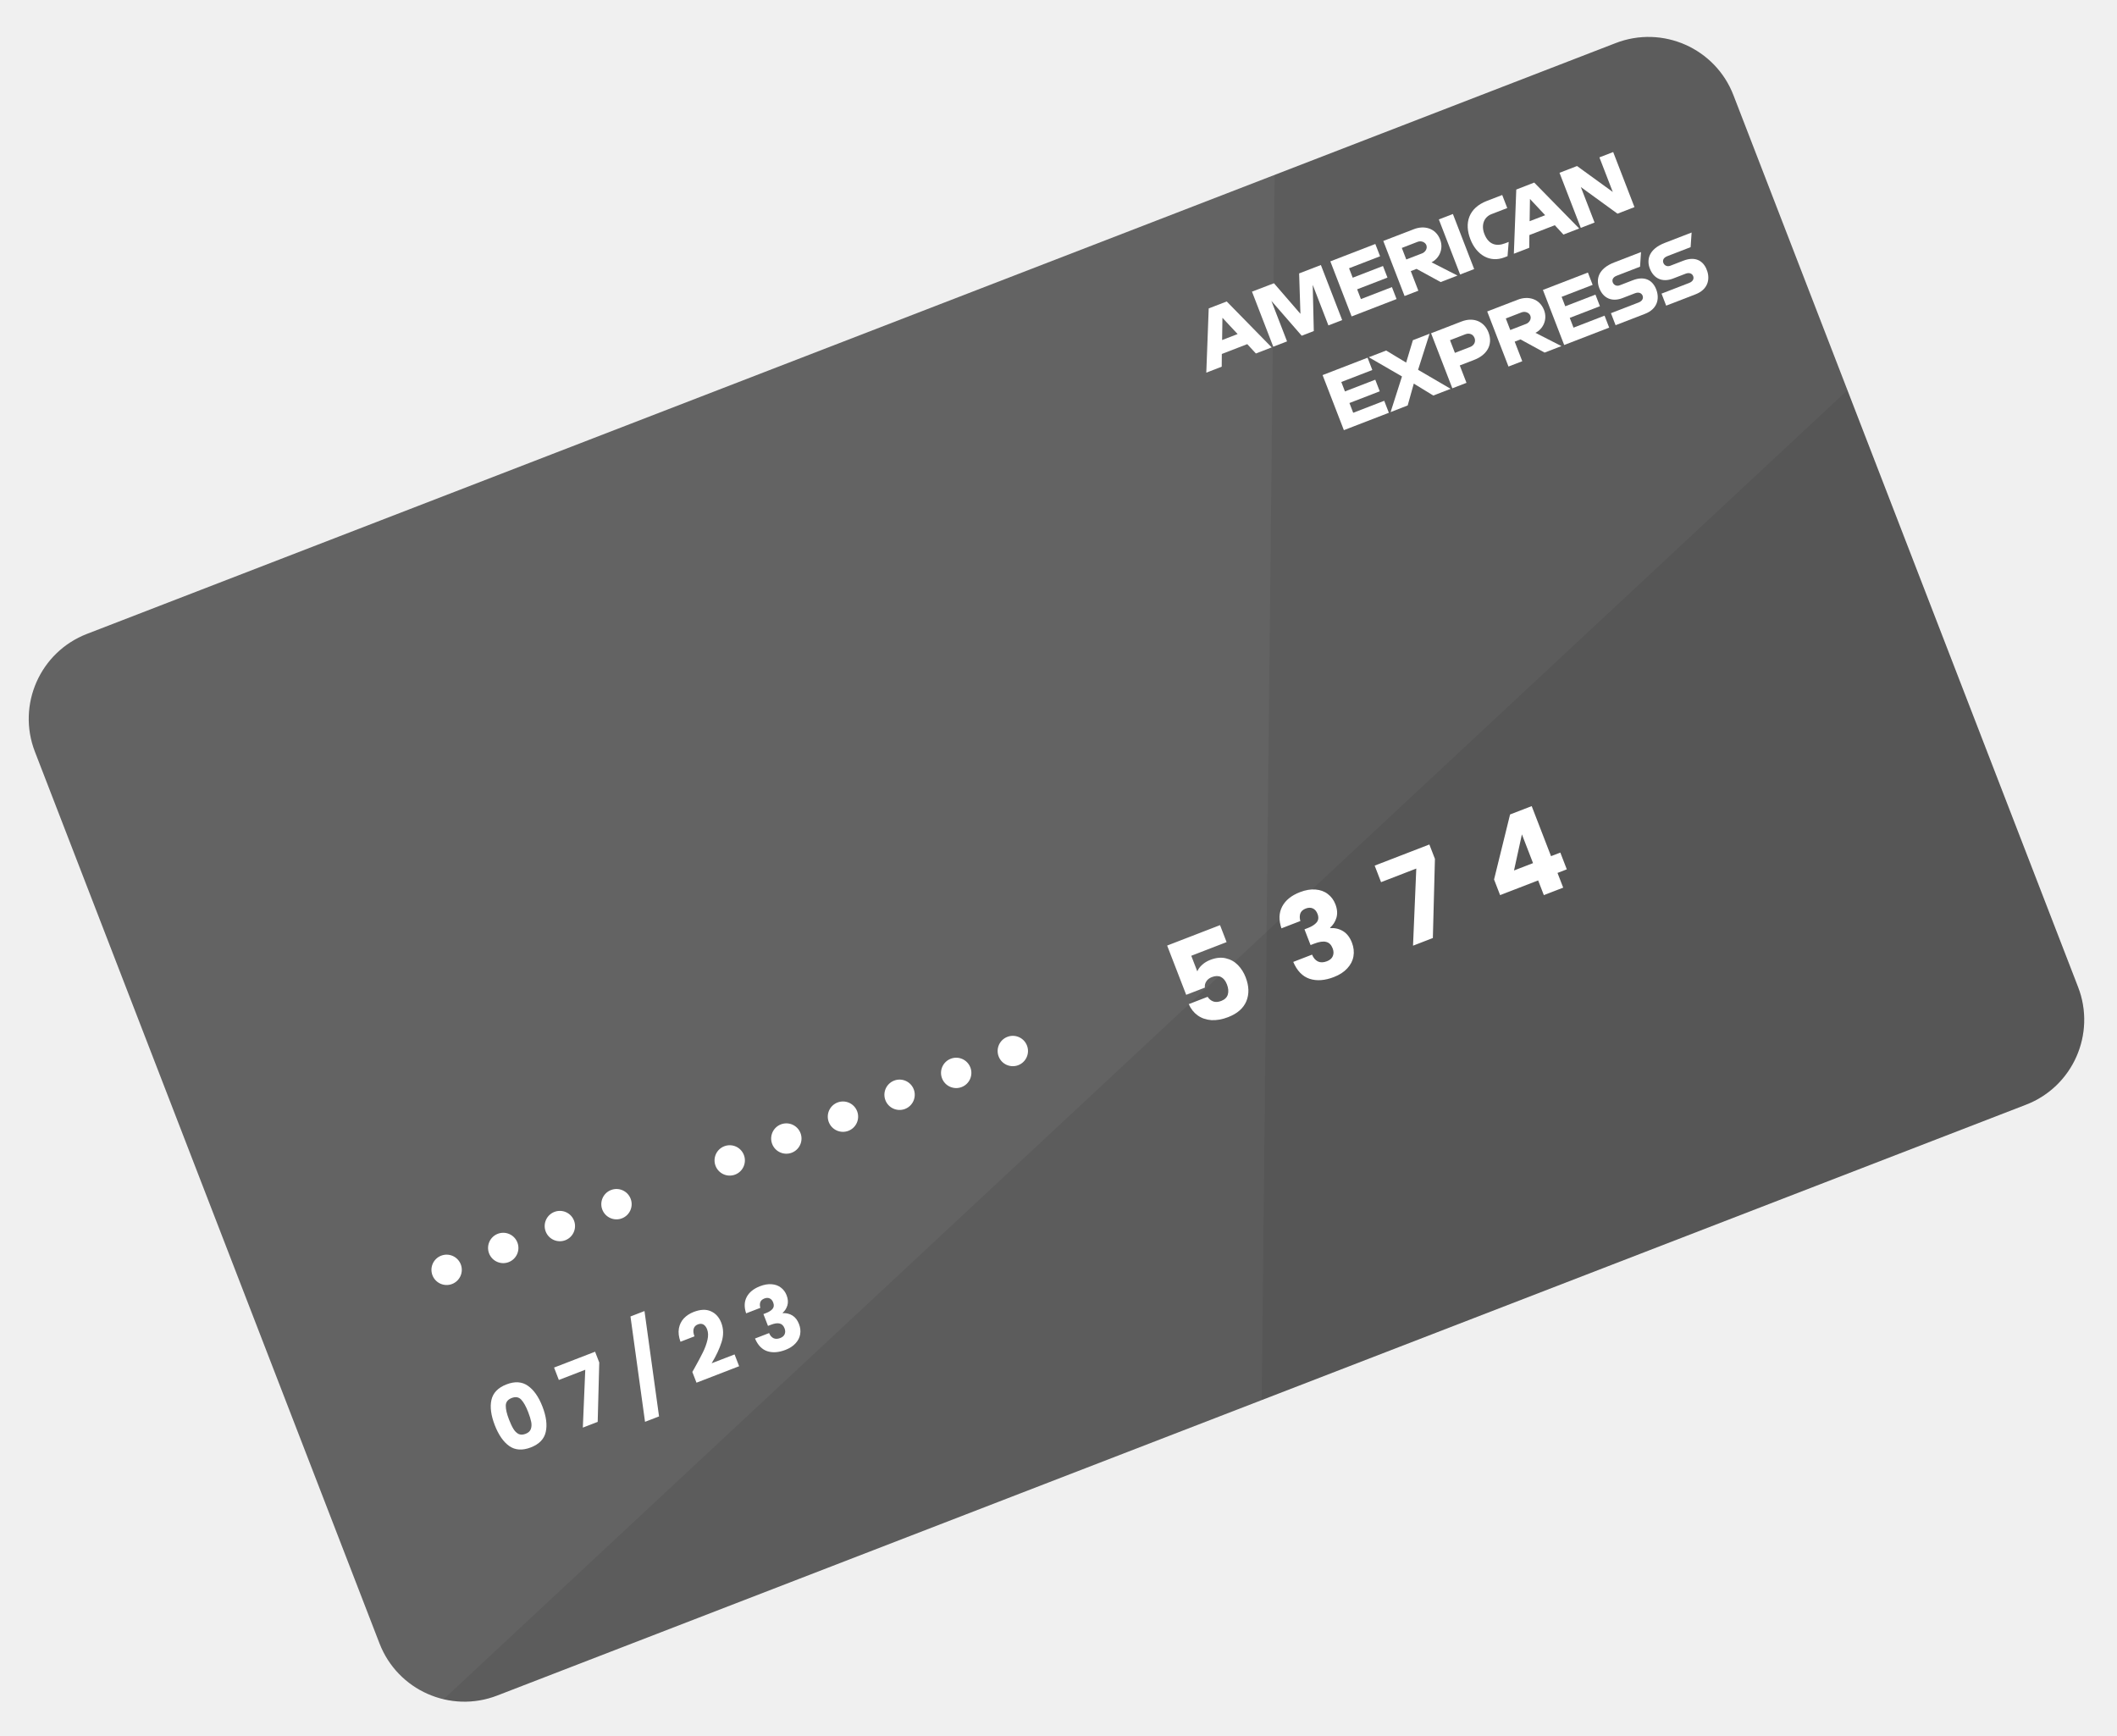
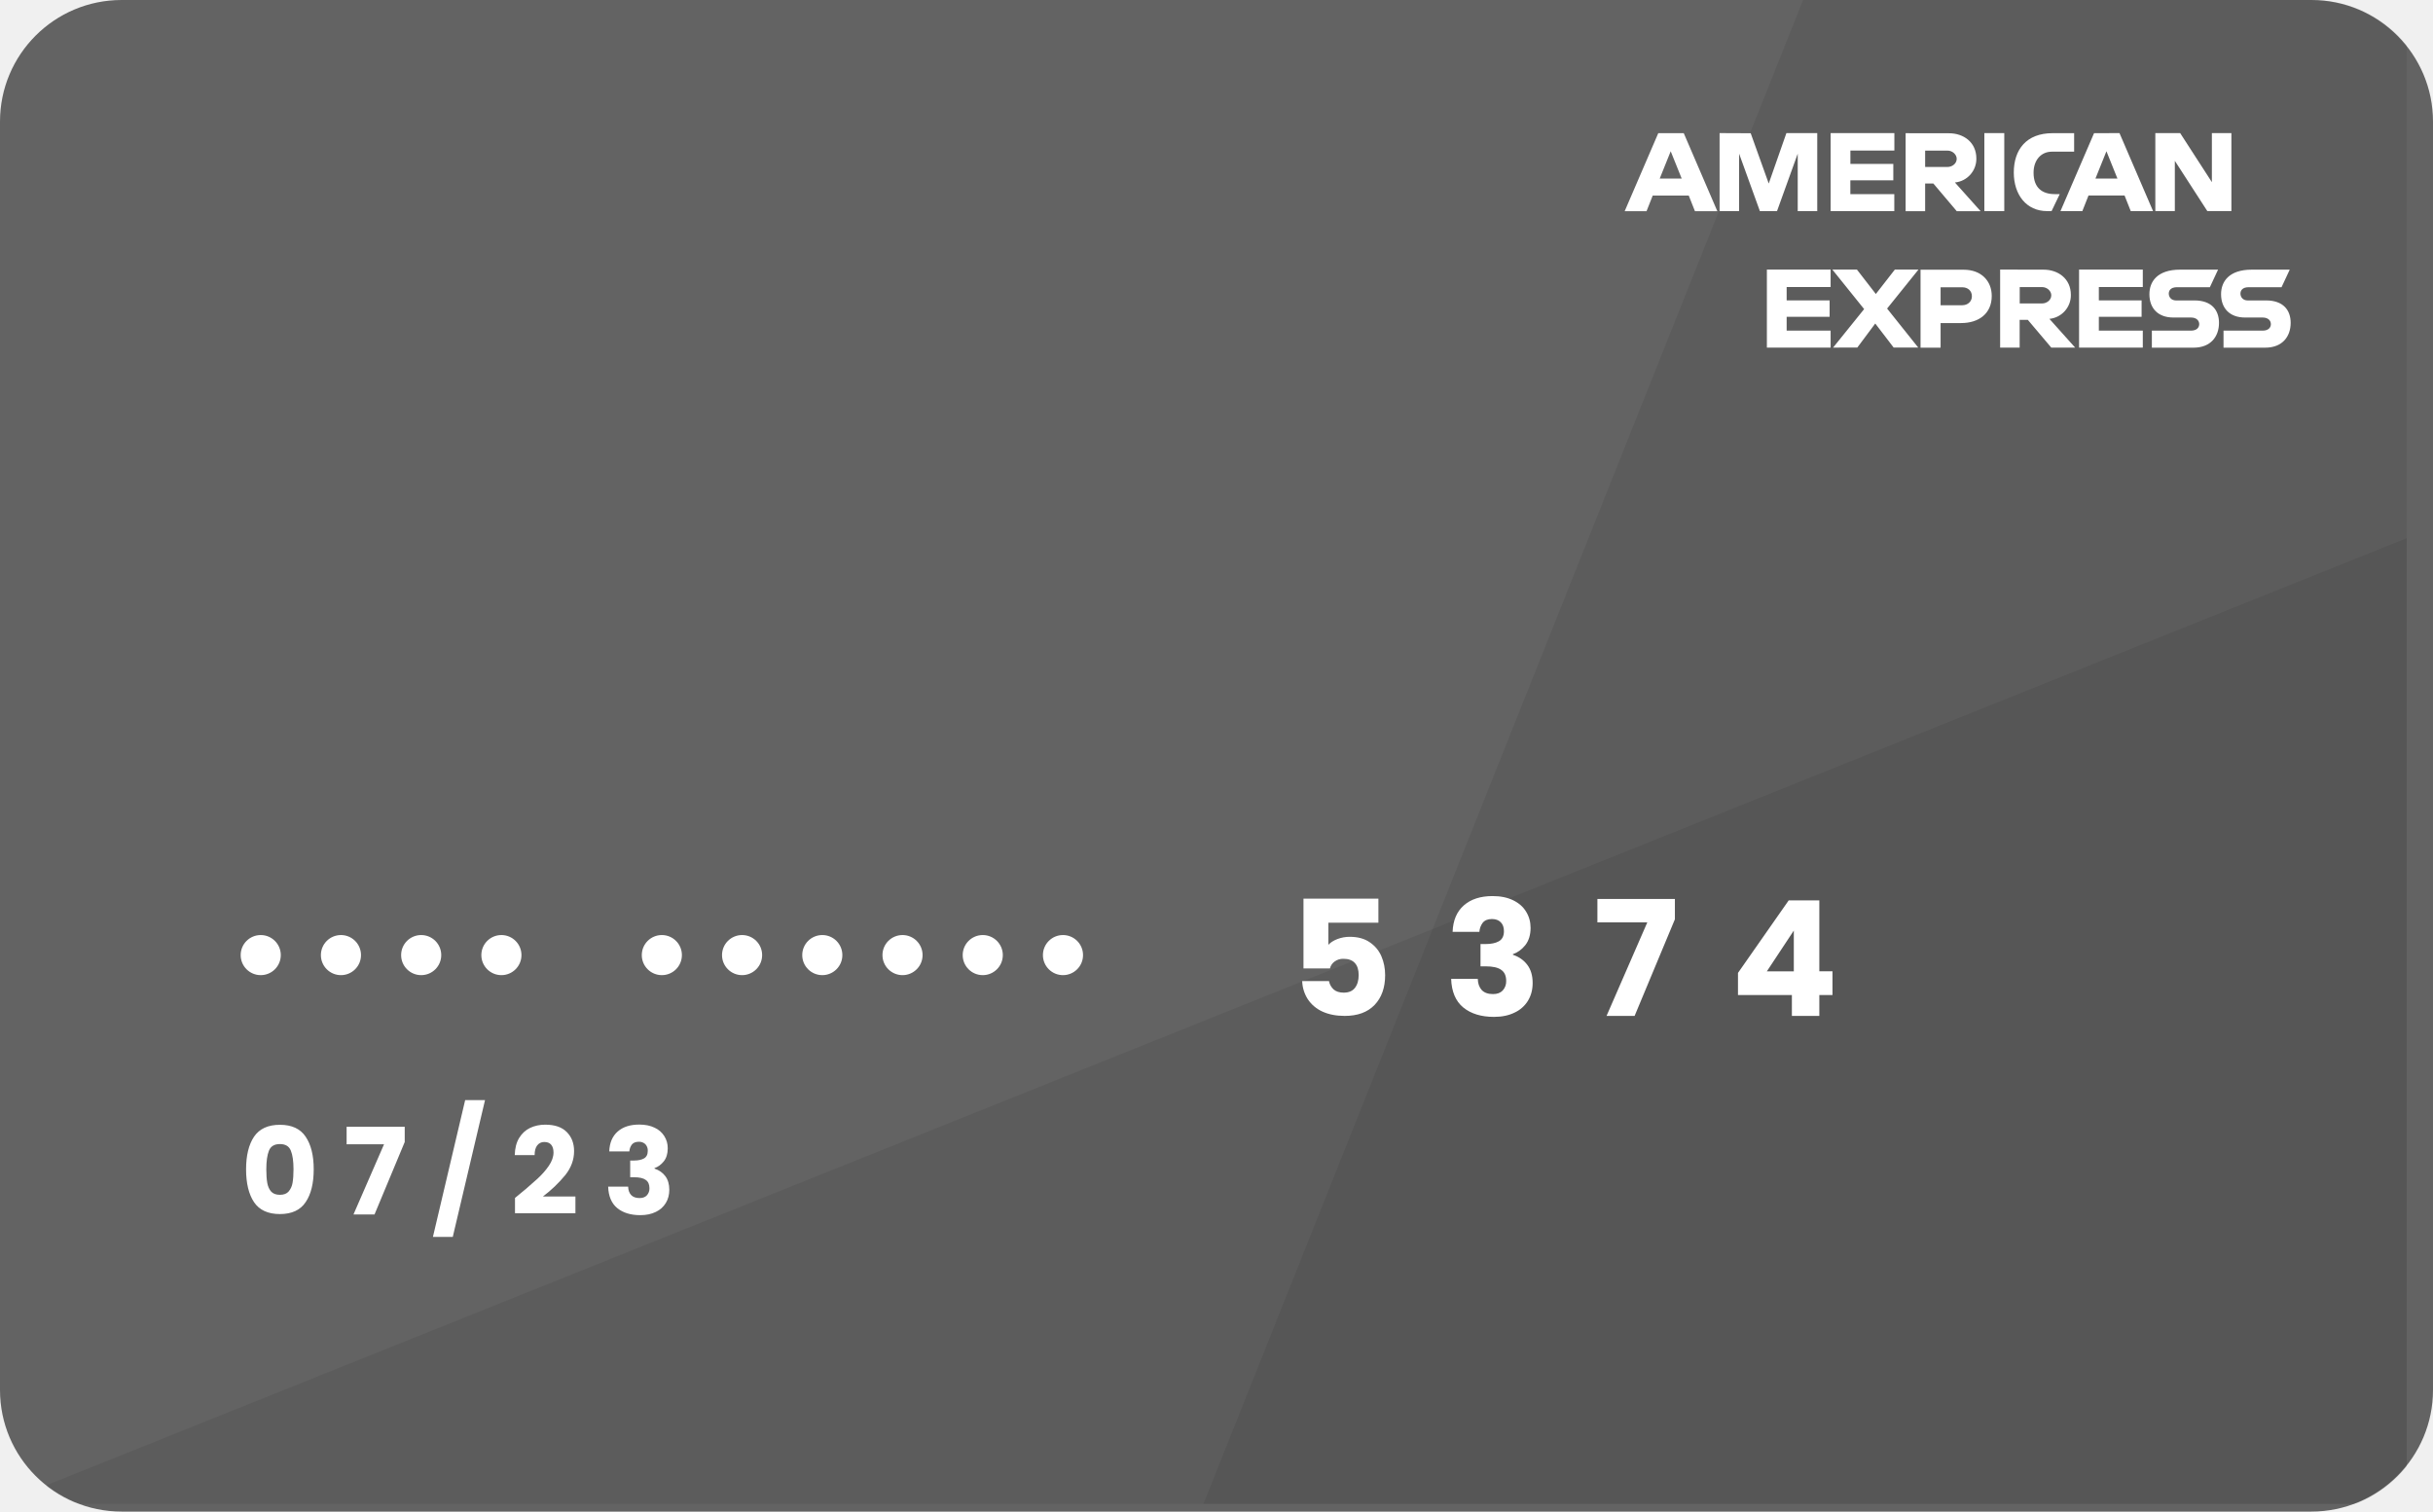
- <svg xmlns="http://www.w3.org/2000/svg" width="161" height="132" viewBox="0 0 161 132" fill="none">
-   <g clip-path="url(#clip0_873_3989)">
-     <rect x="0.156" y="50.702" width="138.489" height="86.556" rx="6.924" transform="rotate(-21.1295 0.15625 50.7016)" fill="#636363" />
-     <path opacity="0.45" d="M97.925 -80.495L160.536 81.516L95.947 106.477L97.925 -80.495Z" fill="black" fill-opacity="0.15" />
-     <path opacity="0.45" d="M31.358 131.438L160.536 81.516L140.5 29.672L31.358 131.438Z" fill="black" fill-opacity="0.15" />
-     <g clip-path="url(#clip1_873_3989)">
-       <path d="M91.924 23.455L91.74 28.339L92.913 27.886L92.921 26.919L94.855 26.171L95.512 26.882L96.713 26.418L93.293 22.926L91.924 23.455ZM92.967 24.168L94.123 25.404L92.943 25.86L92.967 24.168Z" fill="white" />
-       <path d="M96.833 26.367L95.215 22.179L96.887 21.541L98.899 23.866L98.8 20.793L100.455 20.154L102.074 24.342L101.027 24.747L99.834 21.662L99.915 25.176L98.996 25.531L96.688 22.878L97.881 25.962L96.833 26.367Z" fill="white" />
-       <path d="M102.793 24.064L101.174 19.876L104.595 18.554L104.957 19.489L102.597 20.401L102.875 21.119L105.177 20.229L105.518 21.111L103.212 22.002L103.499 22.745L105.858 21.833L106.21 22.743L102.793 24.064Z" fill="white" />
-       <path d="M105.201 18.324L106.819 22.512L107.867 22.107L107.292 20.618L107.731 20.448L109.565 21.451L110.845 20.956L108.869 19.947C109.416 19.683 109.814 18.97 109.523 18.217C109.182 17.335 108.305 17.128 107.533 17.427L105.201 18.324ZM106.61 18.855L107.807 18.392C108.093 18.281 108.391 18.425 108.474 18.639C108.582 18.917 108.372 19.183 108.161 19.265L106.949 19.733L106.61 18.855Z" fill="white" />
-       <path d="M112.112 20.462L111.044 20.875L109.425 16.687L110.494 16.274L112.112 20.462Z" fill="white" />
-       <path d="M114.65 19.481L114.418 19.571C113.299 20.004 112.284 19.386 111.822 18.19C111.349 16.966 111.678 15.82 113.087 15.276L114.245 14.829L114.629 15.821L113.431 16.284C112.859 16.505 112.624 17.109 112.888 17.791C113.201 18.601 113.797 18.761 114.462 18.504L114.737 18.398L114.65 19.481Z" fill="white" />
-       <path d="M115.314 14.415L115.13 19.296L116.302 18.843L116.311 17.876L118.245 17.128L118.901 17.839L120.099 17.376L116.679 13.884L115.314 14.415ZM116.355 15.13L117.51 16.366L116.33 16.822L116.355 15.13Z" fill="white" />
-       <path d="M120.22 17.329L118.602 13.141L119.935 12.626L122.654 14.599L121.637 11.968L122.684 11.563L124.303 15.751L123.012 16.25L120.225 14.225L121.268 16.924L120.22 17.329Z" fill="white" />
-       <path d="M102.203 32.713L100.584 28.525L104.005 27.203L104.367 28.138L102.007 29.05L102.285 29.767L104.591 28.876L104.931 29.758L102.626 30.649L102.913 31.392L105.272 30.48L105.624 31.391L102.203 32.713Z" fill="white" />
-       <path d="M118.958 26.237L117.34 22.049L120.761 20.727L121.123 21.663L118.763 22.574L119.04 23.292L121.336 22.405L121.676 23.287L119.381 24.174L119.668 24.917L122.028 24.005L122.38 24.915L118.958 26.237Z" fill="white" />
-       <path d="M105.756 31.34L106.623 28.628L104.098 27.167L105.418 26.657L106.939 27.575L107.452 25.871L108.721 25.38L107.846 28.123L110.324 29.57L109.004 30.08L107.52 29.172L107.056 30.833L105.756 31.34Z" fill="white" />
-       <path d="M108.833 25.341L110.452 29.529L111.528 29.113L111.017 27.792L112.122 27.365C113.055 27.005 113.571 26.235 113.2 25.274C112.892 24.478 112.102 24.082 111.151 24.449L108.834 25.345L108.833 25.341ZM110.275 25.871L111.437 25.422C111.737 25.306 112.027 25.408 112.141 25.704C112.249 25.982 112.113 26.269 111.806 26.388L110.647 26.835L110.275 25.871Z" fill="white" />
-       <path d="M113.104 23.686L114.722 27.875L115.77 27.47L115.194 25.981L115.634 25.811L117.468 26.814L118.748 26.319L116.772 25.31C117.319 25.045 117.717 24.333 117.426 23.579C117.085 22.698 116.208 22.491 115.436 22.789L113.104 23.686ZM114.518 24.219L115.715 23.756C116.001 23.646 116.299 23.789 116.382 24.004C116.49 24.282 116.28 24.548 116.069 24.629L114.857 25.098L114.518 24.219Z" fill="white" />
-       <path d="M122.866 24.727L122.514 23.817L124.613 23.006C124.924 22.886 124.991 22.667 124.921 22.485C124.853 22.31 124.652 22.182 124.341 22.302L123.393 22.669C122.571 22.986 121.917 22.665 121.626 21.911C121.366 21.24 121.538 20.431 122.761 19.958L124.802 19.169L124.727 20.282L122.961 20.965C122.625 21.094 122.59 21.313 122.655 21.481C122.722 21.656 122.924 21.795 123.182 21.696L124.176 21.312C125.094 20.957 125.693 21.325 125.956 22.006C126.239 22.738 126.027 23.51 125.105 23.866L122.867 24.731L122.866 24.727Z" fill="white" />
-       <path d="M126.713 23.241L126.361 22.33L128.459 21.519C128.77 21.399 128.838 21.18 128.767 20.998C128.7 20.823 128.498 20.696 128.187 20.816L127.24 21.182C126.418 21.5 125.763 21.178 125.472 20.425C125.213 19.754 125.385 18.944 126.608 18.472L128.649 17.683L128.573 18.796L126.807 19.478C126.471 19.608 126.437 19.826 126.502 19.994C126.569 20.169 126.771 20.309 127.028 20.209L128.022 19.825C128.941 19.47 129.539 19.838 129.803 20.52C130.086 21.252 129.874 22.023 128.952 22.38L126.714 23.244L126.713 23.241Z" fill="white" />
+ <svg xmlns="http://www.w3.org/2000/svg" viewBox="0 0 140 87" fill="none">
+   <g clip-path="url(#prefix__clip0_941_2557)">
+     <rect width="140" height="87" rx="7" fill="#636363" />
+     <path opacity=".45" d="M138.489-87.133V86.556H69.245l69.244-173.689z" fill="#000" fill-opacity=".15" />
+     <path opacity=".45" d="M0 86.556H138.49v-55.58L0 86.555z" fill="#000" fill-opacity=".15" />
+     <g clip-path="url(#prefix__clip1_941_2557)" fill="#fff">
+       <path d="M95.42 7.665l-1.933 4.49h1.258l.356-.9h2.073l.357.9h1.288l-1.932-4.49H95.42zm.716 1.041l.632 1.57h-1.264l.632-1.57zM98.949 12.151v-4.49l1.79.008 1.038 2.894 1.016-2.902h1.775v4.49h-1.123V8.844l-1.192 3.307h-.985l-1.196-3.307v3.307h-1.123zM105.338 12.151v-4.49h3.668v1.003h-2.53v.77h2.469v.945h-2.472v.796h2.529v.976h-3.664zM109.654 7.665v4.49h1.123V10.56h.471l1.349 1.596h1.372l-1.479-1.653a1.368 1.368 0 001.234-1.378c0-.946-.744-1.455-1.572-1.455l-2.498-.004zm1.123 1.003h1.283c.307 0 .533.241.533.471 0 .299-.291.47-.517.47h-1.299v-.94zM115.33 12.151h-1.146v-4.49h1.146v4.49zM118.051 12.151h-.249c-1.2 0-1.924-.941-1.924-2.223 0-1.313.72-2.263 2.23-2.263h1.242V8.73h-1.284c-.613 0-1.05.479-1.05 1.21 0 .869.498 1.232 1.211 1.232h.295l-.471.98zM120.496 7.665l-1.932 4.486h1.258l.356-.9h2.073l.357.9h1.284l-1.932-4.49-1.464.004zm.713 1.041l.632 1.57h-1.264l.632-1.57zM124.022 12.151v-4.49h1.43l1.824 2.822V7.66h1.123v4.49h-1.384l-1.87-2.893v2.893h-1.123zM101.67 20.006v-4.49h3.668v1.003h-2.53v.77h2.472v.945h-2.472v.796h2.53v.976h-3.668zM119.634 20.006v-4.49h3.667v1.003h-2.529v.77h2.46v.945h-2.46v.796h2.529v.976h-3.667zM105.48 20.006l1.786-2.216-1.828-2.274h1.414l1.088 1.405 1.093-1.405h1.36l-1.805 2.243 1.79 2.243h-1.414l-1.058-1.382-1.031 1.382-1.395.004zM110.512 15.52v4.49h1.154v-1.416h1.184c1 0 1.759-.533 1.759-1.562 0-.854-.594-1.508-1.614-1.508h-2.483v-.004zm1.154 1.014h1.245c.322 0 .556.2.556.517 0 .299-.23.517-.56.517h-1.241v-1.034zM115.092 15.516v4.49h1.123V18.41h.471l1.349 1.596h1.373l-1.48-1.654a1.367 1.367 0 001.234-1.378c0-.945-.743-1.454-1.571-1.454l-2.499-.004zm1.127 1.007h1.284c.306 0 .532.24.532.47 0 .3-.291.471-.517.471h-1.299v-.941zM123.823 20.006v-.976h2.249c.334 0 .476-.18.476-.375 0-.188-.142-.38-.476-.38h-1.015c-.882 0-1.376-.535-1.376-1.343 0-.72.452-1.412 1.763-1.412h2.188l-.471 1.01h-1.893c-.361 0-.472.192-.472.372 0 .187.138.39.414.39h1.066c.985 0 1.41.559 1.41 1.29 0 .785-.475 1.428-1.464 1.428h-2.399v-.004zM127.946 20.006v-.976h2.25c.334 0 .475-.18.475-.375 0-.188-.141-.38-.475-.38h-1.015c-.882 0-1.376-.535-1.376-1.343 0-.72.452-1.412 1.763-1.412h2.188l-.471 1.01h-1.894c-.36 0-.471.192-.471.372 0 .187.138.39.414.39h1.065c.985 0 1.411.559 1.411 1.29 0 .785-.475 1.428-1.464 1.428h-2.4v-.004z" />
    </g>
-     <path d="M37.625 108.373C37.339 107.632 37.255 106.994 37.375 106.458C37.499 105.92 37.879 105.528 38.516 105.282C39.154 105.035 39.697 105.07 40.146 105.387C40.599 105.702 40.969 106.229 41.255 106.97C41.544 107.719 41.627 108.363 41.504 108.9C41.384 109.437 41.006 109.828 40.368 110.074C39.731 110.32 39.186 110.286 38.733 109.971C38.284 109.655 37.915 109.122 37.625 108.373ZM40.17 107.389C40.002 106.954 39.825 106.639 39.641 106.443C39.455 106.243 39.213 106.2 38.916 106.315C38.619 106.43 38.468 106.624 38.465 106.897C38.46 107.166 38.542 107.518 38.71 107.953C38.823 108.246 38.934 108.483 39.044 108.663C39.151 108.839 39.28 108.968 39.43 109.048C39.583 109.123 39.763 109.12 39.969 109.041C40.176 108.961 40.308 108.843 40.367 108.686C40.428 108.524 40.439 108.342 40.4 108.139C40.36 107.932 40.283 107.682 40.17 107.389ZM45.574 103.616L45.455 108.131L44.325 108.567L44.51 104.168L42.501 104.944L42.137 104.001L45.257 102.796L45.574 103.616ZM49.014 99.703L50.121 107.716L49.055 108.127L47.948 100.115L49.014 99.703ZM52.652 104.332C52.754 104.159 52.8 104.08 52.79 104.093C53.077 103.581 53.298 103.167 53.453 102.85C53.612 102.531 53.728 102.216 53.801 101.906C53.874 101.596 53.865 101.324 53.776 101.092C53.707 100.915 53.613 100.793 53.493 100.726C53.373 100.658 53.231 100.656 53.068 100.72C52.904 100.783 52.799 100.895 52.752 101.057C52.709 101.212 52.73 101.402 52.816 101.626L51.751 102.038C51.618 101.668 51.577 101.333 51.629 101.031C51.685 100.727 51.811 100.47 52.007 100.261C52.208 100.05 52.456 99.887 52.753 99.772C53.266 99.574 53.702 99.556 54.062 99.719C54.426 99.88 54.69 100.172 54.853 100.594C55.031 101.055 55.039 101.544 54.878 102.062C54.715 102.575 54.463 103.113 54.121 103.675L55.865 103.002L56.212 103.899L52.969 105.152L52.652 104.332ZM56.745 99.877C56.585 99.41 56.598 98.996 56.786 98.637C56.974 98.277 57.311 98.004 57.797 97.815C58.12 97.691 58.417 97.64 58.689 97.664C58.965 97.686 59.198 97.771 59.389 97.92C59.585 98.067 59.729 98.262 59.822 98.503C59.932 98.787 59.951 99.047 59.879 99.283C59.805 99.514 59.685 99.699 59.521 99.837L59.531 99.862C59.808 99.849 60.054 99.91 60.27 100.045C60.485 100.179 60.65 100.395 60.765 100.692C60.868 100.959 60.897 101.22 60.852 101.475C60.81 101.724 60.693 101.952 60.501 102.16C60.313 102.366 60.058 102.532 59.735 102.657C59.218 102.856 58.756 102.889 58.347 102.755C57.944 102.619 57.634 102.298 57.419 101.792L58.491 101.378C58.568 101.566 58.681 101.696 58.827 101.768C58.972 101.835 59.144 101.831 59.342 101.754C59.51 101.689 59.62 101.592 59.674 101.462C59.731 101.327 59.728 101.179 59.667 101.02C59.587 100.813 59.463 100.691 59.294 100.652C59.128 100.607 58.901 100.64 58.613 100.752L58.406 100.832L58.059 99.934L58.266 99.854C58.485 99.769 58.648 99.664 58.753 99.54C58.861 99.409 58.877 99.246 58.802 99.053C58.742 98.898 58.653 98.794 58.533 98.741C58.414 98.688 58.279 98.691 58.128 98.749C57.965 98.812 57.861 98.909 57.818 99.04C57.778 99.169 57.781 99.309 57.824 99.46L56.745 99.877Z" fill="white" />
-     <circle cx="33.966" cy="96.569" r="1.154" transform="rotate(-21.1295 33.9664 96.5687)" fill="white" />
-     <circle cx="38.272" cy="94.905" r="1.154" transform="rotate(-21.1295 38.2723 94.9046)" fill="white" />
-     <circle cx="42.578" cy="93.24" r="1.154" transform="rotate(-21.1295 42.5782 93.2405)" fill="white" />
-     <circle cx="46.884" cy="91.576" r="1.154" transform="rotate(-21.1295 46.8842 91.5765)" fill="white" />
-     <circle cx="55.496" cy="88.248" r="1.154" transform="rotate(-21.1295 55.4959 88.2483)" fill="white" />
-     <circle cx="59.802" cy="86.584" r="1.154" transform="rotate(-21.1295 59.8018 86.5842)" fill="white" />
-     <circle cx="64.108" cy="84.92" r="1.154" transform="rotate(-21.1295 64.1077 84.9202)" fill="white" />
-     <circle cx="68.414" cy="83.256" r="1.154" transform="rotate(-21.1295 68.4136 83.2561)" fill="white" />
-     <circle cx="72.72" cy="81.592" r="1.154" transform="rotate(-21.1295 72.7198 81.592)" fill="white" />
-     <circle cx="77.026" cy="79.928" r="1.154" transform="rotate(-21.1295 77.0257 79.928)" fill="white" />
-     <path d="M93.284 71.646L90.597 72.685L91.056 73.873C91.122 73.703 91.243 73.537 91.419 73.377C91.594 73.216 91.803 73.09 92.044 72.997C92.475 72.83 92.868 72.79 93.225 72.877C93.587 72.961 93.895 73.133 94.147 73.392C94.398 73.651 94.594 73.961 94.734 74.323C94.993 74.994 95.01 75.602 94.785 76.144C94.557 76.681 94.098 77.082 93.409 77.349C92.95 77.526 92.521 77.603 92.122 77.579C91.721 77.549 91.375 77.429 91.082 77.219C90.79 77.008 90.564 76.723 90.405 76.362L91.843 75.806C91.946 75.971 92.087 76.088 92.266 76.157C92.442 76.221 92.645 76.209 92.875 76.12C93.145 76.016 93.312 75.852 93.378 75.629C93.443 75.405 93.421 75.15 93.31 74.863C93.201 74.582 93.049 74.393 92.853 74.297C92.658 74.201 92.428 74.204 92.164 74.306C91.969 74.382 91.827 74.493 91.738 74.639C91.647 74.78 91.612 74.935 91.632 75.106L90.211 75.655L88.763 71.909L92.785 70.355L93.284 71.646ZM97.456 70.598C97.241 69.975 97.259 69.424 97.509 68.944C97.76 68.465 98.209 68.1 98.858 67.849C99.288 67.683 99.685 67.615 100.047 67.647C100.414 67.677 100.726 67.79 100.981 67.989C101.241 68.185 101.434 68.444 101.558 68.766C101.704 69.144 101.729 69.491 101.633 69.805C101.535 70.114 101.376 70.36 101.156 70.544L101.17 70.578C101.539 70.561 101.867 70.642 102.154 70.821C102.442 71.001 102.662 71.289 102.815 71.685C102.952 72.041 102.991 72.389 102.931 72.729C102.875 73.061 102.718 73.365 102.463 73.642C102.212 73.917 101.872 74.138 101.441 74.304C100.753 74.57 100.136 74.614 99.592 74.435C99.053 74.254 98.64 73.826 98.353 73.151L99.783 72.599C99.886 72.849 100.036 73.023 100.231 73.119C100.424 73.209 100.653 73.203 100.917 73.101C101.141 73.014 101.289 72.885 101.361 72.712C101.436 72.531 101.433 72.334 101.35 72.122C101.244 71.846 101.078 71.683 100.854 71.631C100.633 71.571 100.33 71.616 99.945 71.764L99.67 71.871L99.207 70.674L99.483 70.567C99.775 70.454 99.992 70.314 100.132 70.148C100.276 69.974 100.298 69.757 100.198 69.499C100.118 69.292 99.999 69.154 99.84 69.083C99.68 69.013 99.5 69.016 99.299 69.094C99.081 69.178 98.943 69.308 98.885 69.482C98.833 69.654 98.836 69.841 98.894 70.043L97.456 70.598ZM109.128 65.316L108.97 71.335L107.462 71.918L107.71 66.052L105.031 67.087L104.545 65.829L108.705 64.222L109.128 65.316ZM114.084 68.072L113.625 66.883L114.842 61.939L116.487 61.303L117.958 65.11L118.664 64.837L119.157 66.112L118.45 66.385L118.883 67.504L117.411 68.073L116.978 66.954L114.084 68.072ZM115.743 63.452L115.142 66.198L116.589 65.639L115.743 63.452Z" fill="white" />
+     <path d="M14.16 67.3c0-.794.153-1.42.457-1.876.31-.457.806-.686 1.49-.686.683 0 1.176.229 1.481.686.31.457.464 1.082.464 1.876 0 .804-.155 1.434-.464 1.89-.305.458-.799.686-1.482.686-.683 0-1.18-.228-1.489-.685-.304-.457-.457-1.087-.457-1.89zm2.729 0c0-.466-.051-.824-.153-1.073-.101-.254-.311-.38-.63-.38-.318 0-.528.126-.63.38-.101.25-.152.607-.152 1.073 0 .314.018.575.055.783.037.203.111.37.222.498.115.125.284.187.505.187.222 0 .388-.062.499-.187a.998.998 0 00.228-.498c.037-.208.056-.469.056-.783zm6.4-1.572l-1.738 4.17H20.34l1.758-4.038h-2.153v-1.01h3.344v.879zm4.62-2.41l-1.856 7.874h-1.142l1.855-7.873h1.143zm1.725 5.63a25.651 25.651 0 001.281-1.094c.263-.24.485-.491.665-.754.18-.263.27-.52.27-.769 0-.19-.044-.337-.132-.443-.087-.106-.219-.16-.394-.16a.494.494 0 00-.416.201c-.097.13-.145.314-.145.554H29.62c.01-.392.092-.72.25-.983.161-.263.371-.457.63-.582.263-.124.553-.187.872-.187.55 0 .963.141 1.24.423.281.281.422.648.422 1.1 0 .495-.169.954-.506 1.379a7.52 7.52 0 01-1.287 1.232h1.87v.963h-3.477v-.88zm5.424-2.68c.018-.493.18-.874.485-1.142.304-.268.717-.401 1.239-.401.346 0 .642.06.886.18a1.279 1.279 0 01.755 1.19c0 .305-.076.555-.228.748-.153.19-.33.319-.534.388v.028c.264.088.471.233.624.436.152.203.228.464.228.783 0 .286-.067.54-.2.761a1.33 1.33 0 01-.575.513c-.25.124-.547.187-.894.187-.554 0-.997-.137-1.33-.409-.327-.272-.5-.683-.519-1.233h1.15c.005.204.062.365.173.485.11.116.273.173.485.173.18 0 .318-.05.415-.152a.576.576 0 00.153-.415c0-.222-.072-.381-.215-.478-.139-.102-.362-.153-.672-.153h-.221v-.962h.221c.236 0 .425-.04.568-.118.148-.083.222-.228.222-.436a.524.524 0 00-.139-.388.515.515 0 00-.38-.138c-.176 0-.308.053-.395.159a.729.729 0 00-.146.395h-1.156z" fill="#fff" />
+     <circle cx="15.003" cy="54.971" r="1.154" fill="#fff" />
+     <circle cx="19.619" cy="54.971" r="1.154" fill="#fff" />
+     <circle cx="24.236" cy="54.971" r="1.154" fill="#fff" />
+     <circle cx="28.852" cy="54.971" r="1.154" fill="#fff" />
+     <circle cx="38.084" cy="54.971" r="1.154" fill="#fff" />
+     <circle cx="42.701" cy="54.971" r="1.154" fill="#fff" />
+     <circle cx="47.317" cy="54.971" r="1.154" fill="#fff" />
+     <circle cx="51.933" cy="54.971" r="1.154" fill="#fff" />
+     <circle cx="56.55" cy="54.971" r="1.154" fill="#fff" />
+     <circle cx="61.166" cy="54.971" r="1.154" fill="#fff" />
+     <path d="M79.316 53.107h-2.88v1.274c.123-.135.295-.246.517-.332a1.97 1.97 0 01.72-.13c.462 0 .843.105 1.145.314.308.21.532.48.674.813.141.332.212.692.212 1.08 0 .72-.203 1.293-.61 1.717-.405.419-.978.628-1.716.628-.493 0-.92-.083-1.284-.25a1.997 1.997 0 01-.84-.71 2.045 2.045 0 01-.323-1.043h1.542c.037.19.126.35.267.48.142.123.336.184.582.184.29 0 .505-.092.646-.277.142-.184.213-.43.213-.738 0-.302-.074-.533-.222-.693-.148-.16-.363-.24-.646-.24a.82.82 0 00-.517.157.69.69 0 00-.268.397h-1.523v-4.016h4.311v1.385zm4.27.526c.024-.658.24-1.166.646-1.523s.957-.536 1.652-.536c.462 0 .856.08 1.182.24.332.16.582.379.748.656.172.277.259.588.259.932 0 .407-.102.739-.305.998-.203.252-.44.424-.711.517v.036c.35.117.628.311.83.582.204.271.305.619.305 1.043 0 .382-.089.72-.267 1.016a1.77 1.77 0 01-.767.683c-.332.166-.729.25-1.19.25-.74 0-1.33-.182-1.773-.545-.437-.363-.668-.911-.693-1.644h1.533c.006.271.083.487.23.647.148.154.364.23.647.23.24 0 .425-.067.554-.203a.768.768 0 00.203-.554c0-.295-.095-.507-.286-.637-.185-.135-.483-.203-.896-.203h-.295v-1.283h.295c.314 0 .567-.052.757-.157.197-.11.296-.305.296-.582 0-.221-.062-.394-.185-.517s-.292-.184-.508-.184c-.233 0-.409.07-.526.212a.972.972 0 00-.194.526h-1.542zm12.79-.72l-2.317 5.558h-1.615l2.345-5.382h-2.871V51.74h4.459v1.172zm3.631 4.358v-1.274l2.917-4.173h1.764v4.08h.757v1.367h-.757v1.2h-1.579v-1.2h-3.102zm3.213-3.712l-1.551 2.346h1.551v-2.346z" fill="#fff" />
  </g>
  <defs>
-     <clipPath id="clip0_873_3989">
-       <rect x="0.156" y="50.702" width="138.489" height="86.556" rx="6.924" transform="rotate(-21.1295 0.15625 50.7016)" fill="white" />
+     <clipPath id="prefix__clip0_941_2557">
+       <rect width="140" height="87" rx="6.924" fill="#fff" />
    </clipPath>
-     <clipPath id="clip1_873_3989">
-       <rect width="38.326" height="13.849" fill="white" transform="translate(89.8474 23.463) rotate(-21.1295)" />
+     <clipPath id="prefix__clip1_941_2557">
+       <path fill="#fff" transform="translate(93.48 6.924)" d="M0 0h38.326v13.849H0z" />
    </clipPath>
  </defs>
</svg>
